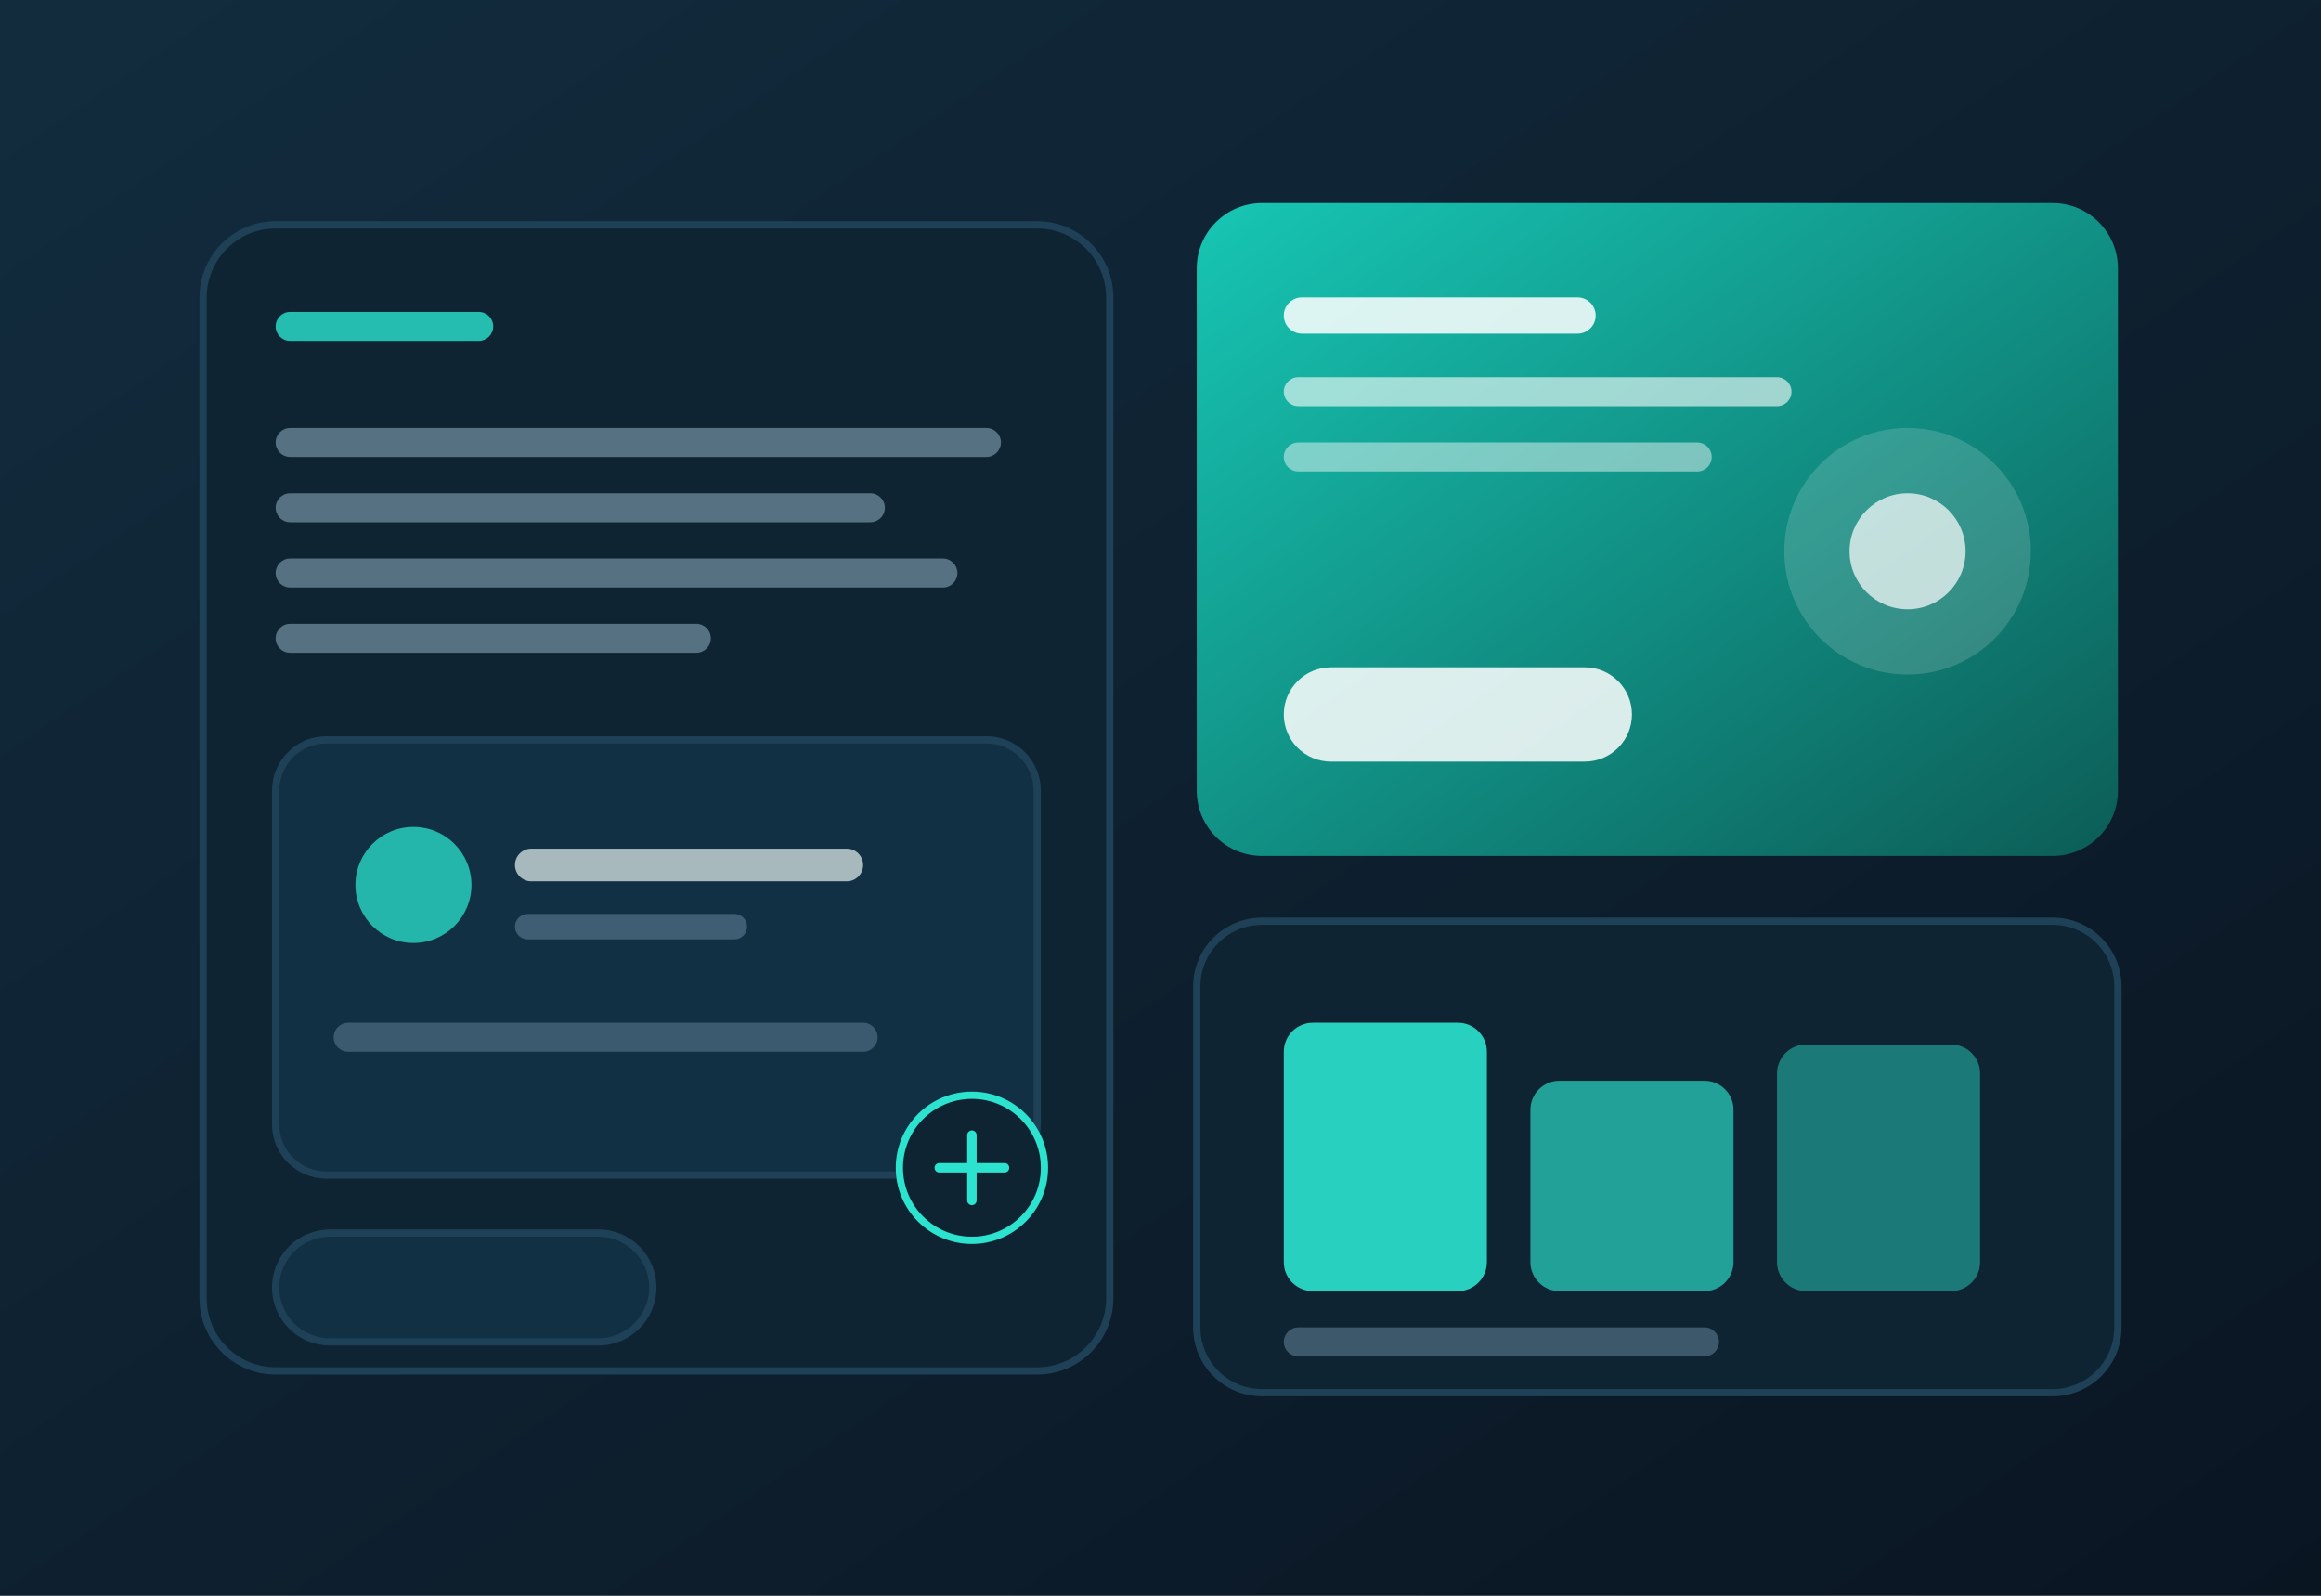
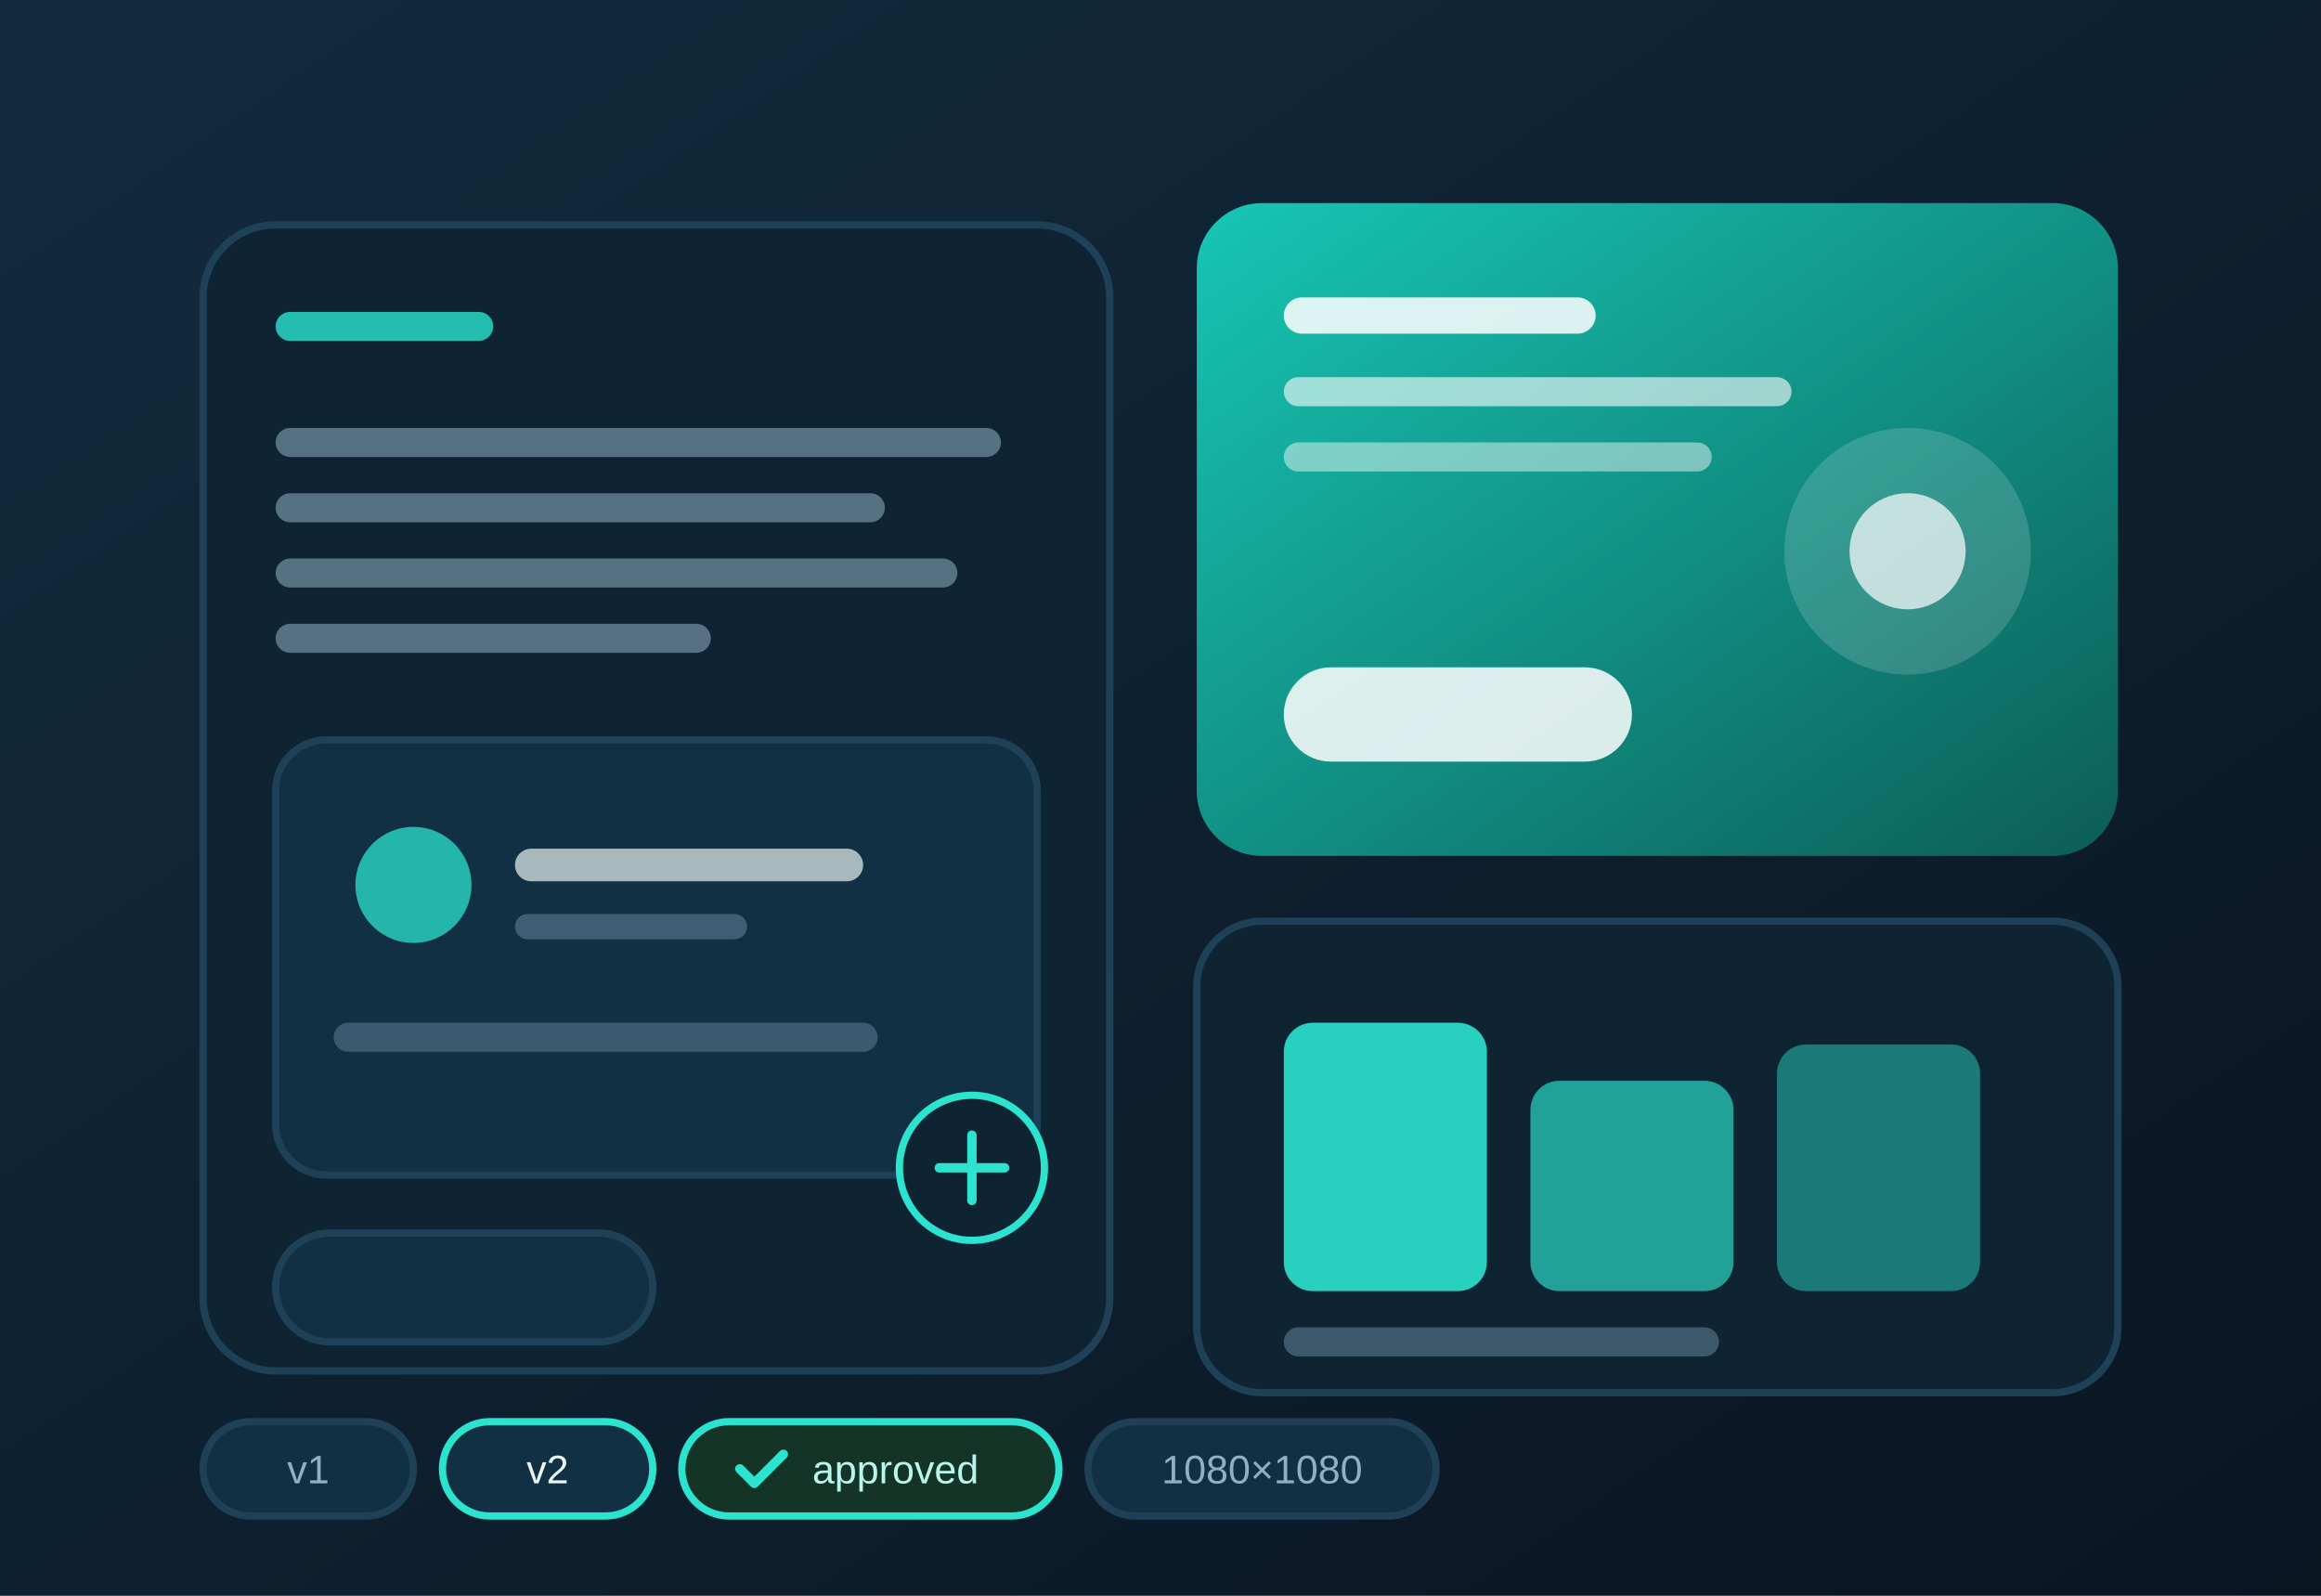
<svg xmlns="http://www.w3.org/2000/svg" viewBox="0 0 640 440" width="640" height="440" role="img" aria-label="Content and design generation">
  <defs>
    <linearGradient id="ct-bg" x1="0" y1="0" x2="1" y2="1">
      <stop offset="0" stop-color="#122C3E" />
      <stop offset="1" stop-color="#0A1522" />
    </linearGradient>
    <linearGradient id="ct-post" x1="0" y1="0" x2="1" y2="1">
      <stop offset="0" stop-color="#17C6B4" />
      <stop offset="1" stop-color="#0C5D57" />
    </linearGradient>
  </defs>
  <rect width="640" height="440" fill="url(#ct-bg)" />
  <g transform="translate(56 62)">
    <rect width="250" height="316" rx="20" fill="#0F2432" stroke="#1E4157" stroke-width="2" />
    <rect x="20" y="24" width="60" height="8" rx="4" fill="#2BE3CE" opacity="0.8" />
    <g fill="#8FB0C2" opacity="0.55">
      <rect x="20" y="56" width="200" height="8" rx="4" />
      <rect x="20" y="74" width="168" height="8" rx="4" />
      <rect x="20" y="92" width="188" height="8" rx="4" />
      <rect x="20" y="110" width="120" height="8" rx="4" />
    </g>
    <rect x="20" y="142" width="210" height="120" rx="14" fill="#123043" stroke="#1E4157" stroke-width="2" />
    <circle cx="58" cy="182" r="16" fill="#2BE3CE" opacity="0.75" />
    <rect x="86" y="172" width="96" height="9" rx="4.5" fill="#E8F4F2" opacity="0.7" />
    <rect x="86" y="190" width="64" height="7" rx="3.5" fill="#6C8CA3" opacity="0.5" />
    <rect x="36" y="220" width="150" height="8" rx="4" fill="#6C8CA3" opacity="0.45" />
    <rect x="20" y="278" width="104" height="30" rx="15" fill="#123043" stroke="#1E4157" stroke-width="2" />
  </g>
  <g transform="translate(330 56)">
    <rect width="254" height="180" rx="18" fill="url(#ct-post)" />
    <rect x="24" y="26" width="86" height="10" rx="5" fill="#FFFFFF" opacity="0.85" />
    <rect x="24" y="48" width="140" height="8" rx="4" fill="#FFFFFF" opacity="0.6" />
    <rect x="24" y="66" width="118" height="8" rx="4" fill="#FFFFFF" opacity="0.45" />
    <circle cx="196" cy="96" r="34" fill="#FFFFFF" opacity="0.16" />
    <circle cx="196" cy="96" r="16" fill="#FFFFFF" opacity="0.7" />
    <rect x="24" y="128" width="96" height="26" rx="13" fill="#FFFFFF" opacity="0.85" />
  </g>
  <g transform="translate(330 254)">
    <rect width="254" height="130" rx="18" fill="#0F2432" stroke="#1E4157" stroke-width="2" />
    <g fill="#2BE3CE">
      <rect x="24" y="28" width="56" height="74" rx="8" opacity="0.9" />
      <rect x="92" y="44" width="56" height="58" rx="8" opacity="0.65" />
      <rect x="160" y="34" width="56" height="68" rx="8" opacity="0.45" />
    </g>
    <rect x="24" y="112" width="120" height="8" rx="4" fill="#6C8CA3" opacity="0.5" />
  </g>
  <g transform="translate(268 322)">
    <circle cx="0" cy="0" r="20" fill="#0F2432" stroke="#2BE3CE" stroke-width="2" />
    <path d="M0 -9 V9 M-9 0 H9" stroke="#2BE3CE" stroke-width="2.6" stroke-linecap="round" />
  </g>
+   <g transform="translate(56 392)" font-family="Segoe UI, Arial, sans-serif" font-size="11">
+     <rect width="58" height="26" rx="13" fill="#123043" stroke="#1E4157" stroke-width="2" />
+     <text x="29" y="17" fill="#8FB0C2" text-anchor="middle">v1</text>
+     <rect x="66" width="58" height="26" rx="13" fill="#123043" stroke="#2BE3CE" stroke-width="2" />
+     <text x="95" y="17" fill="#E8F4F2" text-anchor="middle">v2</text>
+     <rect x="132" width="104" height="26" rx="13" fill="#143428" stroke="#2BE3CE" stroke-width="2" />
+     <path d="M148 13 l4 4 8-8" fill="none" stroke="#2BE3CE" stroke-width="2.6" stroke-linecap="round" stroke-linejoin="round" />
+     <text x="168" y="17" fill="#B9F5EA">approved</text>
+     <rect x="244" width="96" height="26" rx="13" fill="#123043" stroke="#1E4157" stroke-width="2" />
+     <text x="292" y="17" fill="#8FB0C2" text-anchor="middle">1080×1080</text>
+   </g>
</svg>
